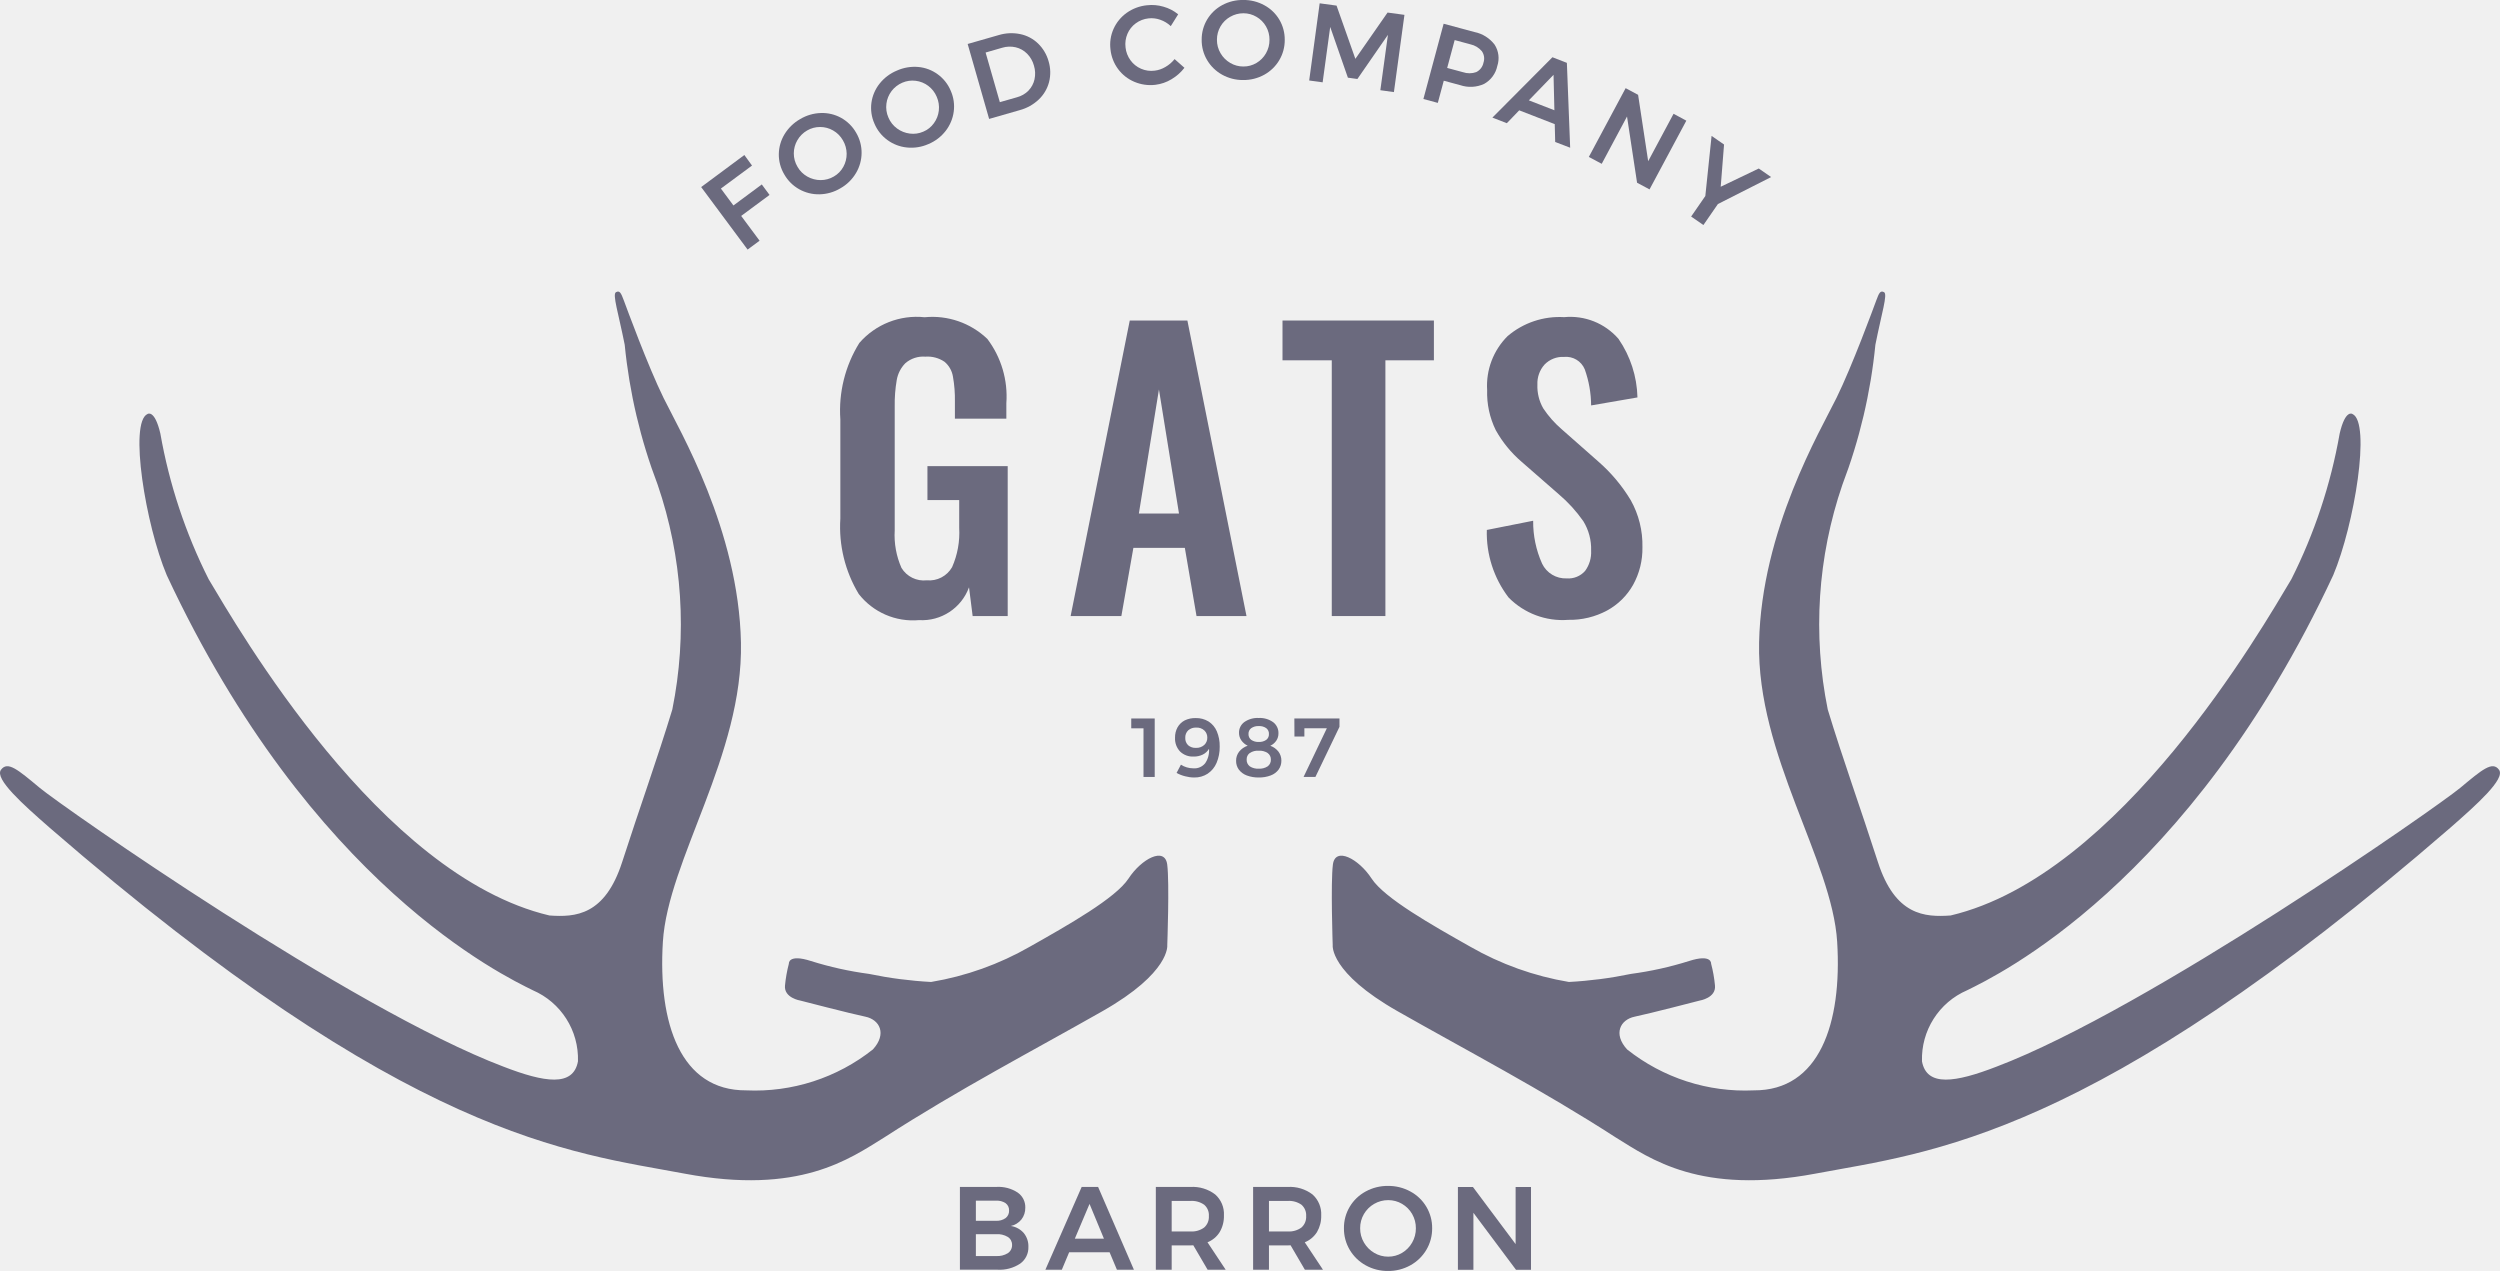
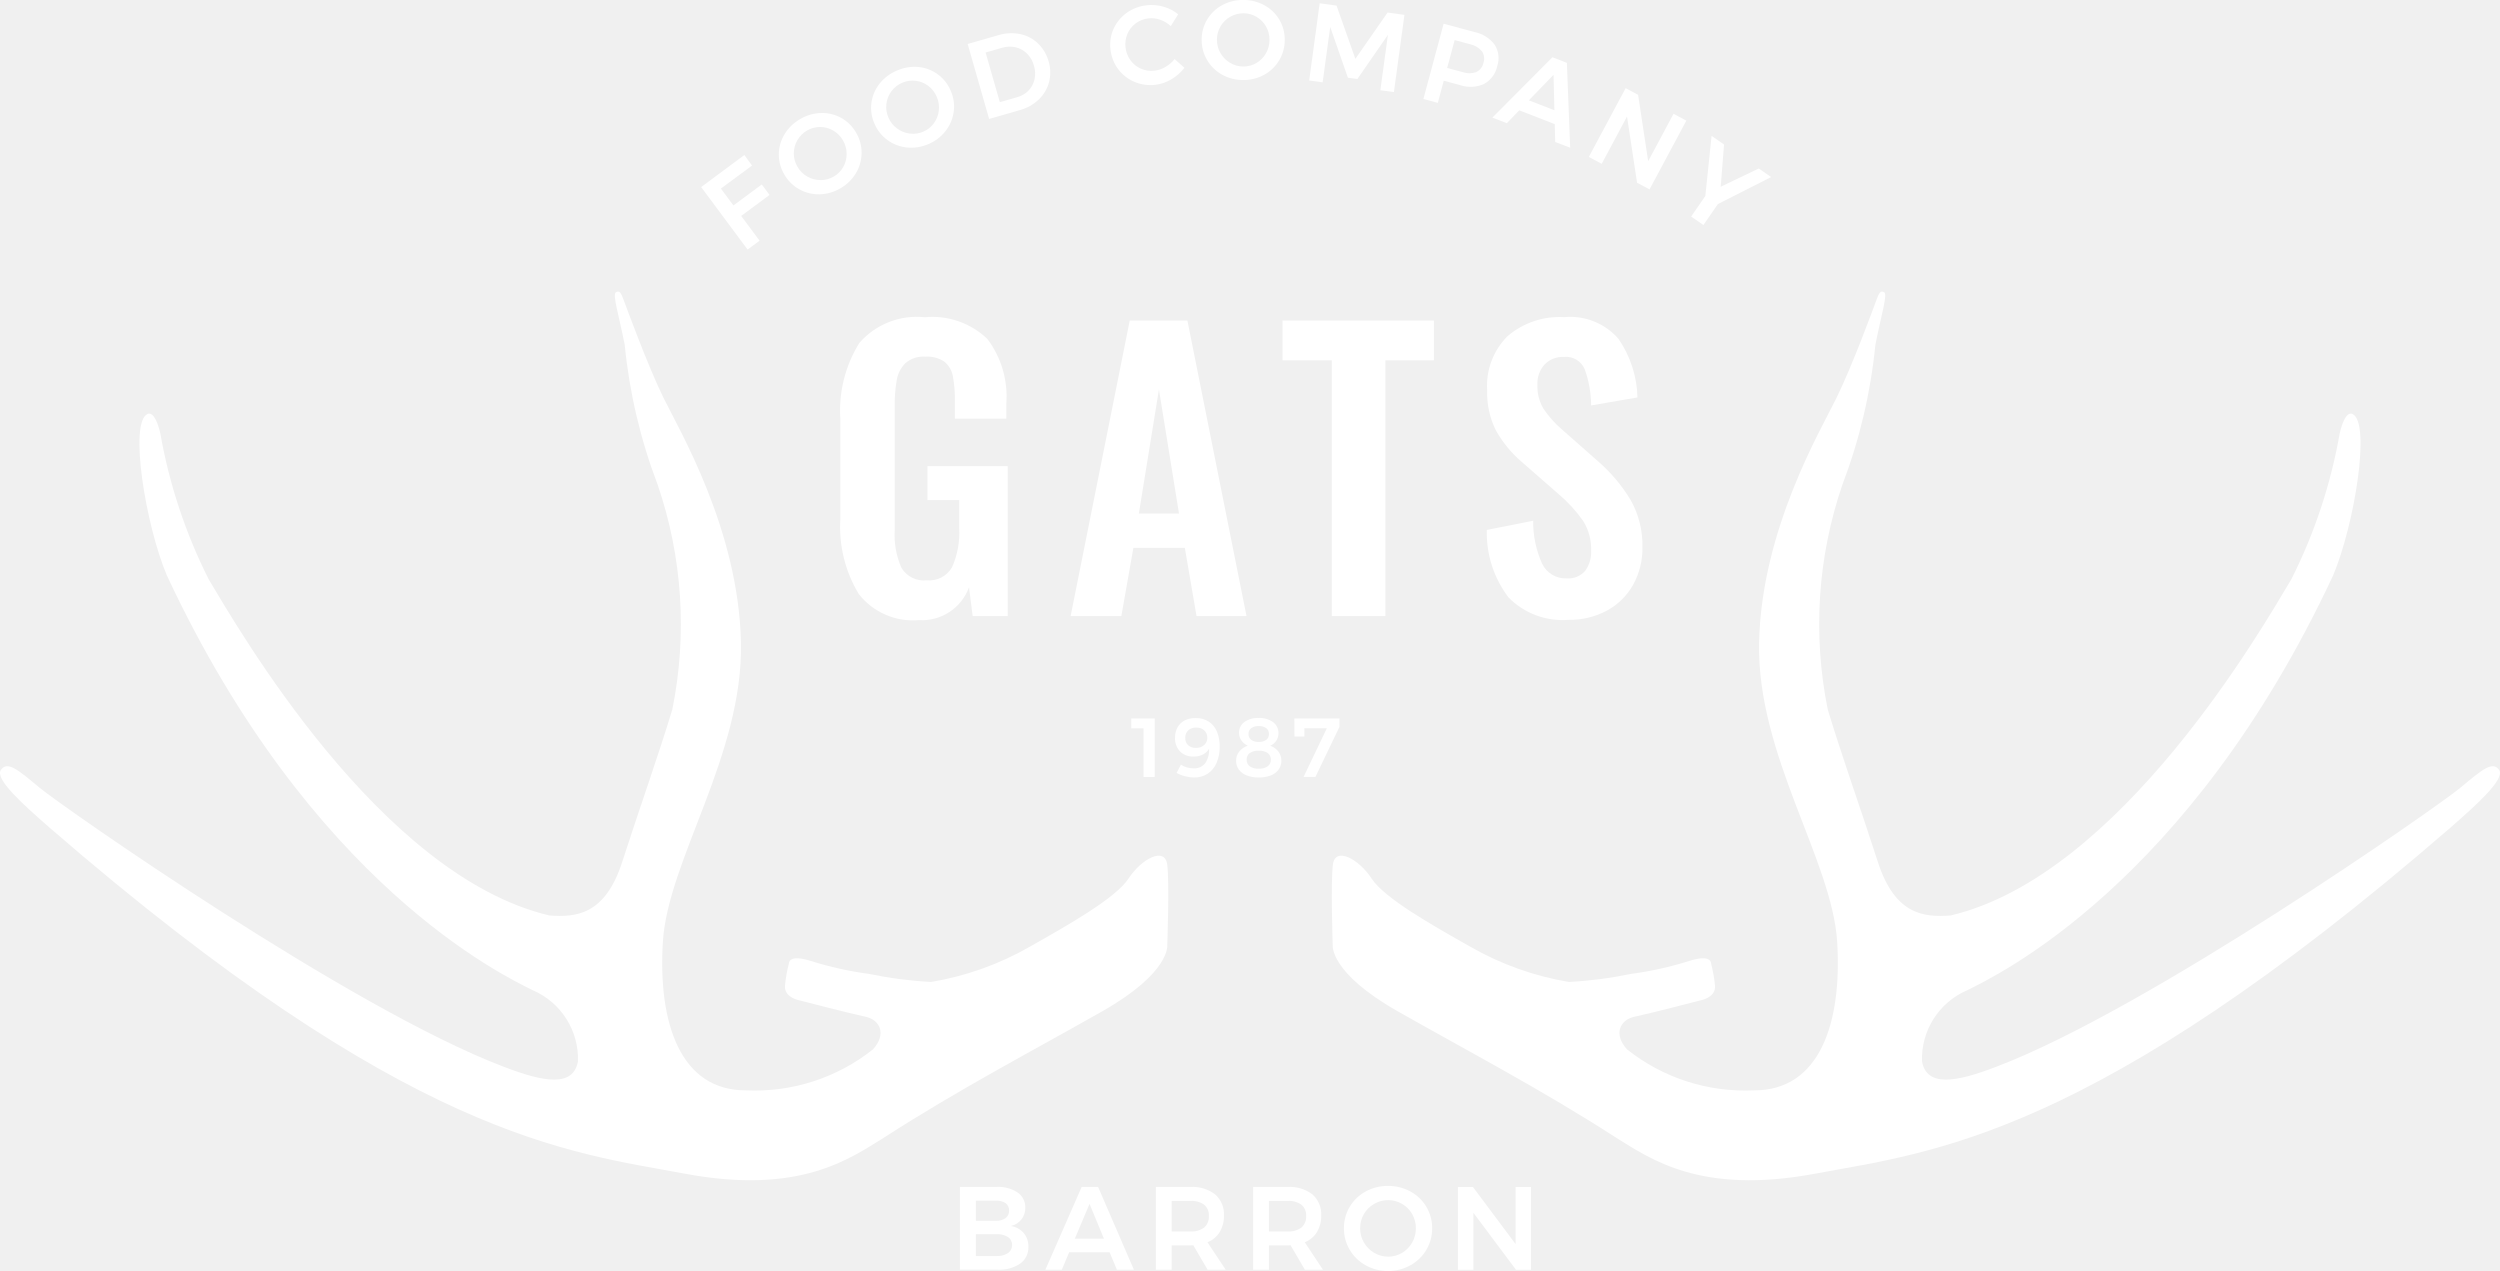
<svg xmlns="http://www.w3.org/2000/svg" width="108.705" height="55.263" viewBox="0 0 108.705 55.263">
  <g id="Group_9" data-name="Group 9" transform="translate(0 0)">
    <g id="Group_8" data-name="Group 8" transform="translate(0)">
      <g id="Group_1" data-name="Group 1" transform="translate(57.904 12.679)">
-         <path id="Path_1" data-name="Path 1" d="M-2451.519,2422.634s-.152,1.183,2.821,2.873,6.263,3.407,9.483,5.487c1.517.937,3.687,2.513,8.685,1.575s11.981-1.5,27.609-15.042c1.154-1.011,2.4-2.123,2.116-2.517s-.731-.012-1.69.787-13.539,9.609-20.158,12.119c-1.789.692-3.037.89-3.243-.229a3.251,3.251,0,0,1,1.965-3.092c1.254-.623,9.635-4.591,15.916-18.047.921-2.188,1.649-6.646.837-7.009,0,0-.308-.221-.556.847a22.888,22.888,0,0,1-2.1,6.336c-1.274,2.128-7.433,12.879-14.817,14.622-1.129.081-2.413,0-3.162-2.324s-1.537-4.511-2.18-6.63a18.7,18.7,0,0,1,.637-9.78,23.574,23.574,0,0,0,1.434-6.084c.271-1.365.54-2.194.378-2.283s-.22.03-.343.365-1.038,2.829-1.728,4.234-3.263,5.74-3.364,10.635,3.176,9.458,3.395,13.014-.774,6.473-3.623,6.457a8.244,8.244,0,0,1-5.513-1.781c-.616-.677-.293-1.295.332-1.423s2.826-.7,2.826-.7.717-.113.665-.653a5.833,5.833,0,0,0-.169-.953s.041-.436-.959-.114a14.975,14.975,0,0,1-2.523.56,17.986,17.986,0,0,1-2.7.351,12.888,12.888,0,0,1-4.295-1.537c-1.653-.933-3.729-2.105-4.286-2.961s-1.581-1.4-1.682-.608S-2451.519,2422.634-2451.519,2422.634Z" transform="translate(2451.564 -2394.216)" fill="#6b6a7e" />
+         <path id="Path_1" data-name="Path 1" d="M-2451.519,2422.634s-.152,1.183,2.821,2.873,6.263,3.407,9.483,5.487c1.517.937,3.687,2.513,8.685,1.575s11.981-1.5,27.609-15.042c1.154-1.011,2.4-2.123,2.116-2.517s-.731-.012-1.69.787-13.539,9.609-20.158,12.119c-1.789.692-3.037.89-3.243-.229a3.251,3.251,0,0,1,1.965-3.092c1.254-.623,9.635-4.591,15.916-18.047.921-2.188,1.649-6.646.837-7.009,0,0-.308-.221-.556.847a22.888,22.888,0,0,1-2.1,6.336c-1.274,2.128-7.433,12.879-14.817,14.622-1.129.081-2.413,0-3.162-2.324s-1.537-4.511-2.18-6.63a18.7,18.7,0,0,1,.637-9.78,23.574,23.574,0,0,0,1.434-6.084c.271-1.365.54-2.194.378-2.283s-.22.03-.343.365-1.038,2.829-1.728,4.234-3.263,5.74-3.364,10.635,3.176,9.458,3.395,13.014-.774,6.473-3.623,6.457a8.244,8.244,0,0,1-5.513-1.781c-.616-.677-.293-1.295.332-1.423s2.826-.7,2.826-.7.717-.113.665-.653a5.833,5.833,0,0,0-.169-.953s.041-.436-.959-.114a14.975,14.975,0,0,1-2.523.56,17.986,17.986,0,0,1-2.7.351,12.888,12.888,0,0,1-4.295-1.537c-1.653-.933-3.729-2.105-4.286-2.961s-1.581-1.4-1.682-.608S-2451.519,2422.634-2451.519,2422.634Z" transform="translate(2451.564 -2394.216)" fill="#FFFFFF" />
      </g>
      <g id="Group_2" data-name="Group 2" transform="translate(0 12.679)">
-         <path id="Path_2" data-name="Path 2" d="M-2475.313,2422.634s.152,1.183-2.821,2.873-6.263,3.407-9.483,5.487c-1.516.937-3.686,2.513-8.685,1.575s-11.981-1.5-27.608-15.042c-1.156-1.011-2.405-2.123-2.116-2.517s.729-.012,1.689.787,13.538,9.609,20.158,12.119c1.789.692,3.038.89,3.242-.229a3.252,3.252,0,0,0-1.964-3.092c-1.254-.623-9.636-4.591-15.916-18.047-.921-2.188-1.649-6.646-.837-7.009,0,0,.309-.221.558.847a22.906,22.906,0,0,0,2.1,6.336c1.276,2.128,7.436,12.879,14.818,14.622,1.13.081,2.414,0,3.163-2.324s1.536-4.511,2.18-6.63a18.709,18.709,0,0,0-.638-9.78,23.547,23.547,0,0,1-1.432-6.084c-.271-1.365-.543-2.194-.38-2.283s.22.03.345.365,1.037,2.829,1.726,4.234,3.264,5.74,3.364,10.635-3.176,9.458-3.395,13.014.774,6.473,3.622,6.457a8.245,8.245,0,0,0,5.512-1.781c.617-.677.293-1.295-.331-1.423s-2.826-.7-2.826-.7-.718-.113-.667-.653a5.908,5.908,0,0,1,.169-.953s-.041-.436.96-.114a14.992,14.992,0,0,0,2.523.56,17.991,17.991,0,0,0,2.7.351,12.89,12.89,0,0,0,4.3-1.537c1.651-.933,3.727-2.105,4.286-2.961s1.58-1.4,1.682-.608S-2475.313,2422.634-2475.313,2422.634Z" transform="translate(2526.068 -2394.216)" fill="#6b6a7e" />
+         <path id="Path_2" data-name="Path 2" d="M-2475.313,2422.634s.152,1.183-2.821,2.873-6.263,3.407-9.483,5.487c-1.516.937-3.686,2.513-8.685,1.575s-11.981-1.5-27.608-15.042c-1.156-1.011-2.405-2.123-2.116-2.517s.729-.012,1.689.787,13.538,9.609,20.158,12.119c1.789.692,3.038.89,3.242-.229a3.252,3.252,0,0,0-1.964-3.092c-1.254-.623-9.636-4.591-15.916-18.047-.921-2.188-1.649-6.646-.837-7.009,0,0,.309-.221.558.847a22.906,22.906,0,0,0,2.1,6.336c1.276,2.128,7.436,12.879,14.818,14.622,1.13.081,2.414,0,3.163-2.324s1.536-4.511,2.18-6.63a18.709,18.709,0,0,0-.638-9.78,23.547,23.547,0,0,1-1.432-6.084c-.271-1.365-.543-2.194-.38-2.283s.22.03.345.365,1.037,2.829,1.726,4.234,3.264,5.74,3.364,10.635-3.176,9.458-3.395,13.014.774,6.473,3.622,6.457a8.245,8.245,0,0,0,5.512-1.781c.617-.677.293-1.295-.331-1.423s-2.826-.7-2.826-.7-.718-.113-.667-.653a5.908,5.908,0,0,1,.169-.953s-.041-.436.96-.114a14.992,14.992,0,0,0,2.523.56,17.991,17.991,0,0,0,2.7.351,12.89,12.89,0,0,0,4.3-1.537c1.651-.933,3.727-2.105,4.286-2.961s1.58-1.4,1.682-.608S-2475.313,2422.634-2475.313,2422.634Z" transform="translate(2526.068 -2394.216)" fill="#FFFFFF" />
      </g>
      <g id="Group_3" data-name="Group 3" transform="translate(36.539 13.794)">
-         <path id="Path_3" data-name="Path 3" d="M-2478.254,2407.684a5.644,5.644,0,0,1-.8-3.276v-4.316a5.572,5.572,0,0,1,.825-3.323,3.3,3.3,0,0,1,2.84-1.119,3.459,3.459,0,0,1,2.728.944,4.152,4.152,0,0,1,.825,2.8v.665h-2.237v-.728a5.6,5.6,0,0,0-.087-1.111,1.061,1.061,0,0,0-.365-.634,1.315,1.315,0,0,0-.832-.222,1.187,1.187,0,0,0-.872.286,1.374,1.374,0,0,0-.373.73,6.166,6.166,0,0,0-.088,1.157v5.379a3.529,3.529,0,0,0,.294,1.634,1.139,1.139,0,0,0,1.1.539,1.144,1.144,0,0,0,1.1-.57,3.712,3.712,0,0,0,.31-1.714V2403.6h-1.381v-1.476h3.49v6.521h-1.524l-.158-1.252a2.177,2.177,0,0,1-2.174,1.427A2.99,2.99,0,0,1-2478.254,2407.684Z" transform="translate(2479.055 -2395.65)" fill="#6b6a7e" />
-         <path id="Path_4" data-name="Path 4" d="M-2463.6,2395.834h2.506l2.57,12.85h-2.173l-.508-2.966h-2.237l-.523,2.966h-2.206Zm2.141,8.393-.872-5.395-.873,5.395Z" transform="translate(2476.185 -2395.691)" fill="#6b6a7e" />
-         <path id="Path_5" data-name="Path 5" d="M-2452.174,2397.564h-2.142v-1.73h6.583v1.73h-2.109v11.12h-2.332Z" transform="translate(2473.543 -2395.691)" fill="#6b6a7e" />
-         <path id="Path_6" data-name="Path 6" d="M-2441.941,2407.834a4.627,4.627,0,0,1-.944-2.935l2.015-.4a4.44,4.44,0,0,0,.388,1.865,1.133,1.133,0,0,0,1.07.642.97.97,0,0,0,.8-.325,1.363,1.363,0,0,0,.262-.88,2.3,2.3,0,0,0-.341-1.286,6.2,6.2,0,0,0-1.071-1.173l-1.618-1.413a5.032,5.032,0,0,1-1.118-1.372,3.687,3.687,0,0,1-.373-1.739,3.043,3.043,0,0,1,.889-2.347,3.474,3.474,0,0,1,2.459-.825,2.776,2.776,0,0,1,2.363.944,4.685,4.685,0,0,1,.825,2.547l-2.015.348a4.743,4.743,0,0,0-.277-1.571.882.882,0,0,0-.9-.539,1.1,1.1,0,0,0-.849.333,1.229,1.229,0,0,0-.31.873,1.924,1.924,0,0,0,.254,1.031,4.432,4.432,0,0,0,.793.9l1.6,1.411a7.039,7.039,0,0,1,1.412,1.682,4,4,0,0,1,.508,2.046,3.247,3.247,0,0,1-.405,1.634,2.875,2.875,0,0,1-1.133,1.118,3.409,3.409,0,0,1-1.683.405A3.286,3.286,0,0,1-2441.941,2407.834Z" transform="translate(2470.996 -2395.65)" fill="#6b6a7e" />
+         <path id="Path_3" data-name="Path 3" d="M-2478.254,2407.684a5.644,5.644,0,0,1-.8-3.276v-4.316a5.572,5.572,0,0,1,.825-3.323,3.3,3.3,0,0,1,2.84-1.119,3.459,3.459,0,0,1,2.728.944,4.152,4.152,0,0,1,.825,2.8v.665h-2.237v-.728a5.6,5.6,0,0,0-.087-1.111,1.061,1.061,0,0,0-.365-.634,1.315,1.315,0,0,0-.832-.222,1.187,1.187,0,0,0-.872.286,1.374,1.374,0,0,0-.373.73,6.166,6.166,0,0,0-.088,1.157v5.379a3.529,3.529,0,0,0,.294,1.634,1.139,1.139,0,0,0,1.1.539,1.144,1.144,0,0,0,1.1-.57,3.712,3.712,0,0,0,.31-1.714V2403.6h-1.381v-1.476h3.49v6.521h-1.524l-.158-1.252a2.177,2.177,0,0,1-2.174,1.427A2.99,2.99,0,0,1-2478.254,2407.684Z" transform="translate(2479.055 -2395.65)" fill="#FFFFFF" />
+         <path id="Path_4" data-name="Path 4" d="M-2463.6,2395.834h2.506l2.57,12.85h-2.173l-.508-2.966h-2.237l-.523,2.966h-2.206Zm2.141,8.393-.872-5.395-.873,5.395Z" transform="translate(2476.185 -2395.691)" fill="#FFFFFF" />
+         <path id="Path_5" data-name="Path 5" d="M-2452.174,2397.564h-2.142v-1.73h6.583v1.73h-2.109v11.12h-2.332Z" transform="translate(2473.543 -2395.691)" fill="#FFFFFF" />
+         <path id="Path_6" data-name="Path 6" d="M-2441.941,2407.834a4.627,4.627,0,0,1-.944-2.935l2.015-.4a4.44,4.44,0,0,0,.388,1.865,1.133,1.133,0,0,0,1.07.642.97.97,0,0,0,.8-.325,1.363,1.363,0,0,0,.262-.88,2.3,2.3,0,0,0-.341-1.286,6.2,6.2,0,0,0-1.071-1.173l-1.618-1.413a5.032,5.032,0,0,1-1.118-1.372,3.687,3.687,0,0,1-.373-1.739,3.043,3.043,0,0,1,.889-2.347,3.474,3.474,0,0,1,2.459-.825,2.776,2.776,0,0,1,2.363.944,4.685,4.685,0,0,1,.825,2.547l-2.015.348a4.743,4.743,0,0,0-.277-1.571.882.882,0,0,0-.9-.539,1.1,1.1,0,0,0-.849.333,1.229,1.229,0,0,0-.31.873,1.924,1.924,0,0,0,.254,1.031,4.432,4.432,0,0,0,.793.9l1.6,1.411a7.039,7.039,0,0,1,1.412,1.682,4,4,0,0,1,.508,2.046,3.247,3.247,0,0,1-.405,1.634,2.875,2.875,0,0,1-1.133,1.118,3.409,3.409,0,0,1-1.683.405A3.286,3.286,0,0,1-2441.941,2407.834Z" transform="translate(2470.996 -2395.65)" fill="#FFFFFF" />
      </g>
      <g id="Group_5" data-name="Group 5" transform="translate(49.189 31.223)">
        <g id="Group_4" data-name="Group 4">
-           <path id="Path_7" data-name="Path 7" d="M-2462.778,2418.1h1.02v2.543h-.487v-2.115h-.533Z" transform="translate(2462.778 -2418.082)" fill="#6b6a7e" />
-           <path id="Path_8" data-name="Path 8" d="M-2459.818,2420.22a1.034,1.034,0,0,0,.291.042.6.6,0,0,0,.512-.226.986.986,0,0,0,.164-.624.651.651,0,0,1-.269.25.866.866,0,0,1-.4.088.792.792,0,0,1-.591-.221.815.815,0,0,1-.218-.6.9.9,0,0,1,.11-.453.762.762,0,0,1,.314-.3,1.03,1.03,0,0,1,.477-.1,1.016,1.016,0,0,1,.557.149.95.95,0,0,1,.359.427,1.618,1.618,0,0,1,.125.665,1.732,1.732,0,0,1-.136.708,1.07,1.07,0,0,1-.387.47,1.034,1.034,0,0,1-.584.165,1.566,1.566,0,0,1-.4-.054,1.51,1.51,0,0,1-.368-.145l.189-.359A.934.934,0,0,0-2459.818,2420.22Zm.065-1.614a.425.425,0,0,0-.131.331.417.417,0,0,0,.123.319.476.476,0,0,0,.338.116.505.505,0,0,0,.367-.129.419.419,0,0,0,.13-.322.418.418,0,0,0-.122-.3.475.475,0,0,0-.361-.131A.485.485,0,0,0-2459.752,2418.606Z" transform="translate(2462.233 -2418.076)" fill="#6b6a7e" />
-           <path id="Path_9" data-name="Path 9" d="M-2455.3,2418.255a.588.588,0,0,1,.23.488.557.557,0,0,1-.094.316.64.64,0,0,1-.261.221.778.778,0,0,1,.354.254.644.644,0,0,1,.128.392.651.651,0,0,1-.12.389.753.753,0,0,1-.344.256,1.414,1.414,0,0,1-.521.089,1.417,1.417,0,0,1-.521-.089.775.775,0,0,1-.343-.252.634.634,0,0,1-.12-.385.629.629,0,0,1,.134-.4.794.794,0,0,1,.371-.256.7.7,0,0,1-.278-.233.561.561,0,0,1-.1-.323.563.563,0,0,1,.231-.473,1,1,0,0,1,.623-.177A1,1,0,0,1-2455.3,2418.255Zm-1.016,1.339a.335.335,0,0,0-.137.287.352.352,0,0,0,.137.295.634.634,0,0,0,.389.1.638.638,0,0,0,.387-.1.342.342,0,0,0,.14-.293.338.338,0,0,0-.14-.288.642.642,0,0,0-.39-.1A.635.635,0,0,0-2456.315,2419.594Zm.061-1.079a.3.3,0,0,0-.118.255.3.3,0,0,0,.118.253.524.524,0,0,0,.328.091.521.521,0,0,0,.327-.091.3.3,0,0,0,.116-.253.3.3,0,0,0-.116-.255.521.521,0,0,0-.327-.091A.524.524,0,0,0-2456.254,2418.515Z" transform="translate(2461.471 -2418.076)" fill="#6b6a7e" />
-           <path id="Path_10" data-name="Path 10" d="M-2453.653,2418.1h1.962v.363l-1.047,2.18h-.515l1.013-2.118h-.977l0,.36h-.432Z" transform="translate(2460.745 -2418.082)" fill="#6b6a7e" />
+           <path id="Path_7" data-name="Path 7" d="M-2462.778,2418.1h1.02v2.543h-.487v-2.115h-.533Z" transform="translate(2462.778 -2418.082)" fill="#FFFFFF" />
+           <path id="Path_8" data-name="Path 8" d="M-2459.818,2420.22a1.034,1.034,0,0,0,.291.042.6.6,0,0,0,.512-.226.986.986,0,0,0,.164-.624.651.651,0,0,1-.269.25.866.866,0,0,1-.4.088.792.792,0,0,1-.591-.221.815.815,0,0,1-.218-.6.9.9,0,0,1,.11-.453.762.762,0,0,1,.314-.3,1.03,1.03,0,0,1,.477-.1,1.016,1.016,0,0,1,.557.149.95.95,0,0,1,.359.427,1.618,1.618,0,0,1,.125.665,1.732,1.732,0,0,1-.136.708,1.07,1.07,0,0,1-.387.47,1.034,1.034,0,0,1-.584.165,1.566,1.566,0,0,1-.4-.054,1.51,1.51,0,0,1-.368-.145l.189-.359A.934.934,0,0,0-2459.818,2420.22Zm.065-1.614a.425.425,0,0,0-.131.331.417.417,0,0,0,.123.319.476.476,0,0,0,.338.116.505.505,0,0,0,.367-.129.419.419,0,0,0,.13-.322.418.418,0,0,0-.122-.3.475.475,0,0,0-.361-.131A.485.485,0,0,0-2459.752,2418.606Z" transform="translate(2462.233 -2418.076)" fill="#FFFFFF" />
+           <path id="Path_9" data-name="Path 9" d="M-2455.3,2418.255a.588.588,0,0,1,.23.488.557.557,0,0,1-.094.316.64.64,0,0,1-.261.221.778.778,0,0,1,.354.254.644.644,0,0,1,.128.392.651.651,0,0,1-.12.389.753.753,0,0,1-.344.256,1.414,1.414,0,0,1-.521.089,1.417,1.417,0,0,1-.521-.089.775.775,0,0,1-.343-.252.634.634,0,0,1-.12-.385.629.629,0,0,1,.134-.4.794.794,0,0,1,.371-.256.7.7,0,0,1-.278-.233.561.561,0,0,1-.1-.323.563.563,0,0,1,.231-.473,1,1,0,0,1,.623-.177A1,1,0,0,1-2455.3,2418.255Zm-1.016,1.339a.335.335,0,0,0-.137.287.352.352,0,0,0,.137.295.634.634,0,0,0,.389.1.638.638,0,0,0,.387-.1.342.342,0,0,0,.14-.293.338.338,0,0,0-.14-.288.642.642,0,0,0-.39-.1A.635.635,0,0,0-2456.315,2419.594Zm.061-1.079a.3.3,0,0,0-.118.255.3.3,0,0,0,.118.253.524.524,0,0,0,.328.091.521.521,0,0,0,.327-.091.3.3,0,0,0,.116-.253.3.3,0,0,0-.116-.255.521.521,0,0,0-.327-.091A.524.524,0,0,0-2456.254,2418.515Z" transform="translate(2461.471 -2418.076)" fill="#FFFFFF" />
+           <path id="Path_10" data-name="Path 10" d="M-2453.653,2418.1h1.962v.363l-1.047,2.18h-.515l1.013-2.118h-.977l0,.36h-.432Z" transform="translate(2460.745 -2418.082)" fill="#FFFFFF" />
        </g>
      </g>
      <g id="Group_6" data-name="Group 6" transform="translate(41.744 51.566)">
-         <path id="Path_11" data-name="Path 11" d="M-2469.851,2444.552a.771.771,0,0,1,.332.658.806.806,0,0,1-.167.511.806.806,0,0,1-.461.285.928.928,0,0,1,.563.309.905.905,0,0,1,.2.6.856.856,0,0,1-.358.728,1.609,1.609,0,0,1-.975.264h-1.645v-3.6h1.6A1.514,1.514,0,0,1-2469.851,2444.552Zm-.524,1.111a.394.394,0,0,0,.151-.33.376.376,0,0,0-.151-.319.677.677,0,0,0-.419-.108h-.874v.875h.874A.669.669,0,0,0-2470.375,2445.663Zm.095,1.527a.416.416,0,0,0,.186-.36.4.4,0,0,0-.186-.348.882.882,0,0,0-.514-.12h-.874v.951h.874A.865.865,0,0,0-2470.28,2447.19Z" transform="translate(2472.357 -2444.264)" fill="#6b6a7e" />
-         <path id="Path_12" data-name="Path 12" d="M-2464.471,2447.909l-.319-.76h-1.758l-.319.76h-.715l1.578-3.6h.715l1.557,3.6Zm-1.83-1.352h1.265l-.626-1.511Z" transform="translate(2471.293 -2444.264)" fill="#6b6a7e" />
-         <path id="Path_13" data-name="Path 13" d="M-2459.15,2447.909l-.623-1.064a1.168,1.168,0,0,1-.128.006h-.812v1.058h-.689v-3.6h1.5a1.616,1.616,0,0,1,1.08.325,1.133,1.133,0,0,1,.381.915,1.349,1.349,0,0,1-.183.72,1.105,1.105,0,0,1-.532.446l.791,1.193Zm-1.563-1.665h.812a.915.915,0,0,0,.6-.17.612.612,0,0,0,.205-.5.593.593,0,0,0-.205-.493.934.934,0,0,0-.6-.164h-.812Z" transform="translate(2469.916 -2444.264)" fill="#6b6a7e" />
-         <path id="Path_14" data-name="Path 14" d="M-2453.708,2447.909l-.622-1.064a1.175,1.175,0,0,1-.128.006h-.812v1.058h-.689v-3.6h1.5a1.62,1.62,0,0,1,1.081.325,1.142,1.142,0,0,1,.38.915,1.358,1.358,0,0,1-.183.72,1.115,1.115,0,0,1-.532.446l.791,1.193Zm-1.562-1.665h.812a.919.919,0,0,0,.6-.17.614.614,0,0,0,.205-.5.6.6,0,0,0-.205-.493.938.938,0,0,0-.6-.164h-.812Z" transform="translate(2468.703 -2444.264)" fill="#6b6a7e" />
-         <path id="Path_15" data-name="Path 15" d="M-2447.987,2444.494a1.792,1.792,0,0,1,.692.663,1.791,1.791,0,0,1,.253.936,1.805,1.805,0,0,1-.253.938,1.829,1.829,0,0,1-.692.671,1.952,1.952,0,0,1-.974.247,1.949,1.949,0,0,1-.974-.247,1.837,1.837,0,0,1-.691-.671,1.8,1.8,0,0,1-.252-.938,1.781,1.781,0,0,1,.252-.936,1.8,1.8,0,0,1,.691-.663,1.977,1.977,0,0,1,.974-.243A1.98,1.98,0,0,1-2447.987,2444.494Zm-1.575.537a1.208,1.208,0,0,0-.447.442,1.2,1.2,0,0,0-.164.62,1.2,1.2,0,0,0,.166.622,1.25,1.25,0,0,0,.447.448,1.183,1.183,0,0,0,.609.164,1.164,1.164,0,0,0,.6-.164,1.224,1.224,0,0,0,.439-.448,1.227,1.227,0,0,0,.162-.622,1.214,1.214,0,0,0-.162-.62,1.2,1.2,0,0,0-.439-.442,1.171,1.171,0,0,0-.6-.162A1.206,1.206,0,0,0-2449.562,2445.031Z" transform="translate(2467.571 -2444.251)" fill="#6b6a7e" />
-         <path id="Path_16" data-name="Path 16" d="M-2441.993,2444.31h.669v3.6h-.653l-1.851-2.477v2.477h-.674v-3.6h.653l1.856,2.484Z" transform="translate(2466.151 -2444.264)" fill="#6b6a7e" />
+         <path id="Path_11" data-name="Path 11" d="M-2469.851,2444.552a.771.771,0,0,1,.332.658.806.806,0,0,1-.167.511.806.806,0,0,1-.461.285.928.928,0,0,1,.563.309.905.905,0,0,1,.2.6.856.856,0,0,1-.358.728,1.609,1.609,0,0,1-.975.264h-1.645v-3.6h1.6A1.514,1.514,0,0,1-2469.851,2444.552Zm-.524,1.111a.394.394,0,0,0,.151-.33.376.376,0,0,0-.151-.319.677.677,0,0,0-.419-.108h-.874v.875h.874A.669.669,0,0,0-2470.375,2445.663Zm.095,1.527a.416.416,0,0,0,.186-.36.4.4,0,0,0-.186-.348.882.882,0,0,0-.514-.12h-.874v.951h.874A.865.865,0,0,0-2470.28,2447.19Z" transform="translate(2472.357 -2444.264)" fill="#FFFFFF" />
+         <path id="Path_12" data-name="Path 12" d="M-2464.471,2447.909l-.319-.76h-1.758l-.319.76h-.715l1.578-3.6h.715l1.557,3.6Zm-1.83-1.352h1.265l-.626-1.511Z" transform="translate(2471.293 -2444.264)" fill="#FFFFFF" />
+         <path id="Path_13" data-name="Path 13" d="M-2459.15,2447.909l-.623-1.064a1.168,1.168,0,0,1-.128.006h-.812v1.058h-.689v-3.6h1.5a1.616,1.616,0,0,1,1.08.325,1.133,1.133,0,0,1,.381.915,1.349,1.349,0,0,1-.183.72,1.105,1.105,0,0,1-.532.446l.791,1.193Zm-1.563-1.665h.812a.915.915,0,0,0,.6-.17.612.612,0,0,0,.205-.5.593.593,0,0,0-.205-.493.934.934,0,0,0-.6-.164h-.812Z" transform="translate(2469.916 -2444.264)" fill="#FFFFFF" />
+         <path id="Path_14" data-name="Path 14" d="M-2453.708,2447.909l-.622-1.064a1.175,1.175,0,0,1-.128.006h-.812v1.058h-.689v-3.6h1.5a1.62,1.62,0,0,1,1.081.325,1.142,1.142,0,0,1,.38.915,1.358,1.358,0,0,1-.183.72,1.115,1.115,0,0,1-.532.446l.791,1.193Zm-1.562-1.665h.812a.919.919,0,0,0,.6-.17.614.614,0,0,0,.205-.5.6.6,0,0,0-.205-.493.938.938,0,0,0-.6-.164h-.812Z" transform="translate(2468.703 -2444.264)" fill="#FFFFFF" />
+         <path id="Path_15" data-name="Path 15" d="M-2447.987,2444.494a1.792,1.792,0,0,1,.692.663,1.791,1.791,0,0,1,.253.936,1.805,1.805,0,0,1-.253.938,1.829,1.829,0,0,1-.692.671,1.952,1.952,0,0,1-.974.247,1.949,1.949,0,0,1-.974-.247,1.837,1.837,0,0,1-.691-.671,1.8,1.8,0,0,1-.252-.938,1.781,1.781,0,0,1,.252-.936,1.8,1.8,0,0,1,.691-.663,1.977,1.977,0,0,1,.974-.243A1.98,1.98,0,0,1-2447.987,2444.494Zm-1.575.537a1.208,1.208,0,0,0-.447.442,1.2,1.2,0,0,0-.164.62,1.2,1.2,0,0,0,.166.622,1.25,1.25,0,0,0,.447.448,1.183,1.183,0,0,0,.609.164,1.164,1.164,0,0,0,.6-.164,1.224,1.224,0,0,0,.439-.448,1.227,1.227,0,0,0,.162-.622,1.214,1.214,0,0,0-.162-.62,1.2,1.2,0,0,0-.439-.442,1.171,1.171,0,0,0-.6-.162A1.206,1.206,0,0,0-2449.562,2445.031Z" transform="translate(2467.571 -2444.251)" fill="#FFFFFF" />
+         <path id="Path_16" data-name="Path 16" d="M-2441.993,2444.31h.669v3.6h-.653l-1.851-2.477v2.477h-.674v-3.6h.653l1.856,2.484Z" transform="translate(2466.151 -2444.264)" fill="#FFFFFF" />
      </g>
      <g id="Group_7" data-name="Group 7" transform="translate(30.488)">
-         <path id="Path_17" data-name="Path 17" d="M-2486.84,2387.969l1.878-1.394.333.459-1.353,1,.545.735,1.233-.914.337.456-1.233.913.8,1.077-.521.386Z" transform="translate(2486.84 -2379.835)" fill="#6b6a7e" />
-         <path id="Path_18" data-name="Path 18" d="M-2480.662,2384.225a1.7,1.7,0,0,1,.877.211,1.7,1.7,0,0,1,.649.642,1.7,1.7,0,0,1,.24.884,1.726,1.726,0,0,1-.244.874,1.829,1.829,0,0,1-.676.662,1.833,1.833,0,0,1-.909.262,1.723,1.723,0,0,1-.882-.219,1.7,1.7,0,0,1-.65-.644,1.686,1.686,0,0,1-.239-.881,1.709,1.709,0,0,1,.249-.868,1.887,1.887,0,0,1,.678-.658A1.863,1.863,0,0,1-2480.662,2384.225Zm-1.028,1.184a1.149,1.149,0,0,0-.154.572,1.122,1.122,0,0,0,.16.581,1.127,1.127,0,0,0,.43.428,1.174,1.174,0,0,0,.577.152,1.119,1.119,0,0,0,.574-.156,1.082,1.082,0,0,0,.412-.419,1.145,1.145,0,0,0,.145-.573,1.167,1.167,0,0,0-.163-.583,1.141,1.141,0,0,0-.426-.427,1.125,1.125,0,0,0-.567-.151,1.111,1.111,0,0,0-.566.153A1.14,1.14,0,0,0-2481.689,2385.409Z" transform="translate(2485.872 -2379.311)" fill="#6b6a7e" />
-         <path id="Path_19" data-name="Path 19" d="M-2475.278,2381.646a1.682,1.682,0,0,1,.844.32,1.68,1.68,0,0,1,.565.717,1.685,1.685,0,0,1,.129.906,1.732,1.732,0,0,1-.351.837,1.838,1.838,0,0,1-.751.573,1.838,1.838,0,0,1-.936.148,1.72,1.72,0,0,1-.847-.326,1.685,1.685,0,0,1-.565-.718,1.681,1.681,0,0,1-.129-.9,1.708,1.708,0,0,1,.354-.831,1.874,1.874,0,0,1,.754-.569A1.881,1.881,0,0,1-2475.278,2381.646Zm-1.166,1.049a1.14,1.14,0,0,0-.223.549,1.126,1.126,0,0,0,.087.6,1.119,1.119,0,0,0,.375.476,1.173,1.173,0,0,0,.554.222,1.1,1.1,0,0,0,.587-.083,1.069,1.069,0,0,0,.46-.365,1.141,1.141,0,0,0,.216-.55,1.162,1.162,0,0,0-.09-.6,1.152,1.152,0,0,0-.37-.477,1.132,1.132,0,0,0-.544-.22,1.113,1.113,0,0,0-.582.082A1.165,1.165,0,0,0-2476.444,2382.694Z" transform="translate(2484.722 -2378.734)" fill="#6b6a7e" />
-         <path id="Path_20" data-name="Path 20" d="M-2469.642,2379.8a1.57,1.57,0,0,1,.771.407,1.717,1.717,0,0,1,.461.779,1.683,1.683,0,0,1,.019.9,1.608,1.608,0,0,1-.446.756,1.933,1.933,0,0,1-.829.464l-1.331.382-.933-3.259,1.354-.388A1.9,1.9,0,0,1-2469.642,2379.8Zm.354,2.458a1.015,1.015,0,0,0,.264-.488,1.175,1.175,0,0,0-.024-.6,1.169,1.169,0,0,0-.3-.521,1.029,1.029,0,0,0-.494-.276,1.145,1.145,0,0,0-.587.02l-.721.208.619,2.158.745-.213A1.122,1.122,0,0,0-2469.288,2382.262Z" transform="translate(2483.518 -2378.317)" fill="#6b6a7e" />
-         <path id="Path_21" data-name="Path 21" d="M-2461.784,2378.821a1.132,1.132,0,0,0-.507-.059,1.134,1.134,0,0,0-.555.215,1.089,1.089,0,0,0-.362.458,1.148,1.148,0,0,0-.082.592,1.146,1.146,0,0,0,.215.557,1.1,1.1,0,0,0,.457.367,1.109,1.109,0,0,0,.59.085,1.182,1.182,0,0,0,.471-.161,1.4,1.4,0,0,0,.4-.343l.428.379a1.992,1.992,0,0,1-.567.5,1.755,1.755,0,0,1-.693.239,1.787,1.787,0,0,1-.917-.129,1.7,1.7,0,0,1-.707-.554,1.732,1.732,0,0,1-.332-.852,1.682,1.682,0,0,1,.135-.9,1.723,1.723,0,0,1,.57-.694,1.832,1.832,0,0,1,.877-.329,1.805,1.805,0,0,1,.723.062,1.748,1.748,0,0,1,.638.331l-.321.514A1.276,1.276,0,0,0-2461.784,2378.821Z" transform="translate(2481.743 -2377.963)" fill="#6b6a7e" />
-         <path id="Path_22" data-name="Path 22" d="M-2456.111,2378.131a1.7,1.7,0,0,1,.65.625,1.7,1.7,0,0,1,.235.882,1.7,1.7,0,0,1-.239.883,1.73,1.73,0,0,1-.652.631,1.851,1.851,0,0,1-.919.23,1.845,1.845,0,0,1-.916-.234,1.733,1.733,0,0,1-.65-.634,1.7,1.7,0,0,1-.236-.884,1.69,1.69,0,0,1,.239-.881,1.707,1.707,0,0,1,.653-.624,1.868,1.868,0,0,1,.918-.224A1.865,1.865,0,0,1-2456.111,2378.131Zm-1.485.5a1.13,1.13,0,0,0-.422.416,1.136,1.136,0,0,0-.156.583,1.132,1.132,0,0,0,.156.586,1.164,1.164,0,0,0,.421.422,1.1,1.1,0,0,0,.573.156,1.093,1.093,0,0,0,.567-.153,1.138,1.138,0,0,0,.414-.42,1.153,1.153,0,0,0,.154-.586,1.147,1.147,0,0,0-.151-.584,1.125,1.125,0,0,0-.414-.417,1.1,1.1,0,0,0-.566-.155A1.143,1.143,0,0,0-2457.6,2378.634Z" transform="translate(2480.601 -2377.902)" fill="#6b6a7e" />
-         <path id="Path_23" data-name="Path 23" d="M-2452.367,2378.087l.734.1.818,2.315,1.4-2.013.734.1-.458,3.358-.59-.081.33-2.408-1.328,1.92-.413-.057-.769-2.206-.329,2.408-.585-.08Z" transform="translate(2479.261 -2377.943)" fill="#6b6a7e" />
-         <path id="Path_24" data-name="Path 24" d="M-2443.335,2380.142a1.081,1.081,0,0,1,.115.923,1.161,1.161,0,0,1-.573.781,1.409,1.409,0,0,1-1.039.055l-.716-.193-.259.964-.627-.169.88-3.273,1.342.361A1.462,1.462,0,0,1-2443.335,2380.142Zm-.8,1.19a.575.575,0,0,0,.313-.407.558.558,0,0,0-.069-.5.9.9,0,0,0-.5-.3l-.683-.184-.326,1.211.683.184A.884.884,0,0,0-2444.131,2381.332Z" transform="translate(2477.838 -2378.198)" fill="#6b6a7e" />
-         <path id="Path_25" data-name="Path 25" d="M-2439.842,2384.79l-.02-.777-1.544-.6-.539.56-.628-.243,2.611-2.625.628.244.143,3.69Zm-1.146-1.811,1.111.431-.037-1.541Z" transform="translate(2476.977 -2378.616)" fill="#6b6a7e" />
-         <path id="Path_26" data-name="Path 26" d="M-2433.492,2383.947l.555.3-1.6,2.989-.542-.29-.437-2.88-1.1,2.057-.56-.3,1.6-2.99.542.29.438,2.887Z" transform="translate(2475.774 -2379)" fill="#6b6a7e" />
-         <path id="Path_27" data-name="Path 27" d="M-2427.976,2387.295l-2.314,1.173-.63.912-.534-.368.617-.893.272-2.614.542.375-.145,1.836,1.655-.793Z" transform="translate(2474.5 -2379.596)" fill="#6b6a7e" />
+         <path id="Path_17" data-name="Path 17" d="M-2486.84,2387.969l1.878-1.394.333.459-1.353,1,.545.735,1.233-.914.337.456-1.233.913.8,1.077-.521.386Z" transform="translate(2486.84 -2379.835)" fill="#FFFFFF" />
+         <path id="Path_18" data-name="Path 18" d="M-2480.662,2384.225a1.7,1.7,0,0,1,.877.211,1.7,1.7,0,0,1,.649.642,1.7,1.7,0,0,1,.24.884,1.726,1.726,0,0,1-.244.874,1.829,1.829,0,0,1-.676.662,1.833,1.833,0,0,1-.909.262,1.723,1.723,0,0,1-.882-.219,1.7,1.7,0,0,1-.65-.644,1.686,1.686,0,0,1-.239-.881,1.709,1.709,0,0,1,.249-.868,1.887,1.887,0,0,1,.678-.658A1.863,1.863,0,0,1-2480.662,2384.225Zm-1.028,1.184a1.149,1.149,0,0,0-.154.572,1.122,1.122,0,0,0,.16.581,1.127,1.127,0,0,0,.43.428,1.174,1.174,0,0,0,.577.152,1.119,1.119,0,0,0,.574-.156,1.082,1.082,0,0,0,.412-.419,1.145,1.145,0,0,0,.145-.573,1.167,1.167,0,0,0-.163-.583,1.141,1.141,0,0,0-.426-.427,1.125,1.125,0,0,0-.567-.151,1.111,1.111,0,0,0-.566.153A1.14,1.14,0,0,0-2481.689,2385.409Z" transform="translate(2485.872 -2379.311)" fill="#FFFFFF" />
+         <path id="Path_19" data-name="Path 19" d="M-2475.278,2381.646a1.682,1.682,0,0,1,.844.32,1.68,1.68,0,0,1,.565.717,1.685,1.685,0,0,1,.129.906,1.732,1.732,0,0,1-.351.837,1.838,1.838,0,0,1-.751.573,1.838,1.838,0,0,1-.936.148,1.72,1.72,0,0,1-.847-.326,1.685,1.685,0,0,1-.565-.718,1.681,1.681,0,0,1-.129-.9,1.708,1.708,0,0,1,.354-.831,1.874,1.874,0,0,1,.754-.569A1.881,1.881,0,0,1-2475.278,2381.646Zm-1.166,1.049a1.14,1.14,0,0,0-.223.549,1.126,1.126,0,0,0,.087.6,1.119,1.119,0,0,0,.375.476,1.173,1.173,0,0,0,.554.222,1.1,1.1,0,0,0,.587-.083,1.069,1.069,0,0,0,.46-.365,1.141,1.141,0,0,0,.216-.55,1.162,1.162,0,0,0-.09-.6,1.152,1.152,0,0,0-.37-.477,1.132,1.132,0,0,0-.544-.22,1.113,1.113,0,0,0-.582.082A1.165,1.165,0,0,0-2476.444,2382.694Z" transform="translate(2484.722 -2378.734)" fill="#FFFFFF" />
+         <path id="Path_20" data-name="Path 20" d="M-2469.642,2379.8a1.57,1.57,0,0,1,.771.407,1.717,1.717,0,0,1,.461.779,1.683,1.683,0,0,1,.019.9,1.608,1.608,0,0,1-.446.756,1.933,1.933,0,0,1-.829.464l-1.331.382-.933-3.259,1.354-.388A1.9,1.9,0,0,1-2469.642,2379.8Zm.354,2.458a1.015,1.015,0,0,0,.264-.488,1.175,1.175,0,0,0-.024-.6,1.169,1.169,0,0,0-.3-.521,1.029,1.029,0,0,0-.494-.276,1.145,1.145,0,0,0-.587.02l-.721.208.619,2.158.745-.213A1.122,1.122,0,0,0-2469.288,2382.262Z" transform="translate(2483.518 -2378.317)" fill="#FFFFFF" />
+         <path id="Path_21" data-name="Path 21" d="M-2461.784,2378.821a1.132,1.132,0,0,0-.507-.059,1.134,1.134,0,0,0-.555.215,1.089,1.089,0,0,0-.362.458,1.148,1.148,0,0,0-.082.592,1.146,1.146,0,0,0,.215.557,1.1,1.1,0,0,0,.457.367,1.109,1.109,0,0,0,.59.085,1.182,1.182,0,0,0,.471-.161,1.4,1.4,0,0,0,.4-.343l.428.379a1.992,1.992,0,0,1-.567.5,1.755,1.755,0,0,1-.693.239,1.787,1.787,0,0,1-.917-.129,1.7,1.7,0,0,1-.707-.554,1.732,1.732,0,0,1-.332-.852,1.682,1.682,0,0,1,.135-.9,1.723,1.723,0,0,1,.57-.694,1.832,1.832,0,0,1,.877-.329,1.805,1.805,0,0,1,.723.062,1.748,1.748,0,0,1,.638.331l-.321.514A1.276,1.276,0,0,0-2461.784,2378.821Z" transform="translate(2481.743 -2377.963)" fill="#FFFFFF" />
+         <path id="Path_22" data-name="Path 22" d="M-2456.111,2378.131a1.7,1.7,0,0,1,.65.625,1.7,1.7,0,0,1,.235.882,1.7,1.7,0,0,1-.239.883,1.73,1.73,0,0,1-.652.631,1.851,1.851,0,0,1-.919.23,1.845,1.845,0,0,1-.916-.234,1.733,1.733,0,0,1-.65-.634,1.7,1.7,0,0,1-.236-.884,1.69,1.69,0,0,1,.239-.881,1.707,1.707,0,0,1,.653-.624,1.868,1.868,0,0,1,.918-.224A1.865,1.865,0,0,1-2456.111,2378.131Zm-1.485.5a1.13,1.13,0,0,0-.422.416,1.136,1.136,0,0,0-.156.583,1.132,1.132,0,0,0,.156.586,1.164,1.164,0,0,0,.421.422,1.1,1.1,0,0,0,.573.156,1.093,1.093,0,0,0,.567-.153,1.138,1.138,0,0,0,.414-.42,1.153,1.153,0,0,0,.154-.586,1.147,1.147,0,0,0-.151-.584,1.125,1.125,0,0,0-.414-.417,1.1,1.1,0,0,0-.566-.155A1.143,1.143,0,0,0-2457.6,2378.634Z" transform="translate(2480.601 -2377.902)" fill="#FFFFFF" />
+         <path id="Path_23" data-name="Path 23" d="M-2452.367,2378.087l.734.1.818,2.315,1.4-2.013.734.1-.458,3.358-.59-.081.33-2.408-1.328,1.92-.413-.057-.769-2.206-.329,2.408-.585-.08Z" transform="translate(2479.261 -2377.943)" fill="#FFFFFF" />
+         <path id="Path_24" data-name="Path 24" d="M-2443.335,2380.142a1.081,1.081,0,0,1,.115.923,1.161,1.161,0,0,1-.573.781,1.409,1.409,0,0,1-1.039.055l-.716-.193-.259.964-.627-.169.88-3.273,1.342.361A1.462,1.462,0,0,1-2443.335,2380.142Zm-.8,1.19a.575.575,0,0,0,.313-.407.558.558,0,0,0-.069-.5.9.9,0,0,0-.5-.3l-.683-.184-.326,1.211.683.184A.884.884,0,0,0-2444.131,2381.332Z" transform="translate(2477.838 -2378.198)" fill="#FFFFFF" />
+         <path id="Path_25" data-name="Path 25" d="M-2439.842,2384.79l-.02-.777-1.544-.6-.539.56-.628-.243,2.611-2.625.628.244.143,3.69Zm-1.146-1.811,1.111.431-.037-1.541Z" transform="translate(2476.977 -2378.616)" fill="#FFFFFF" />
+         <path id="Path_26" data-name="Path 26" d="M-2433.492,2383.947l.555.3-1.6,2.989-.542-.29-.437-2.88-1.1,2.057-.56-.3,1.6-2.99.542.29.438,2.887Z" transform="translate(2475.774 -2379)" fill="#FFFFFF" />
+         <path id="Path_27" data-name="Path 27" d="M-2427.976,2387.295l-2.314,1.173-.63.912-.534-.368.617-.893.272-2.614.542.375-.145,1.836,1.655-.793Z" transform="translate(2474.5 -2379.596)" fill="#FFFFFF" />
      </g>
    </g>
  </g>
</svg>
